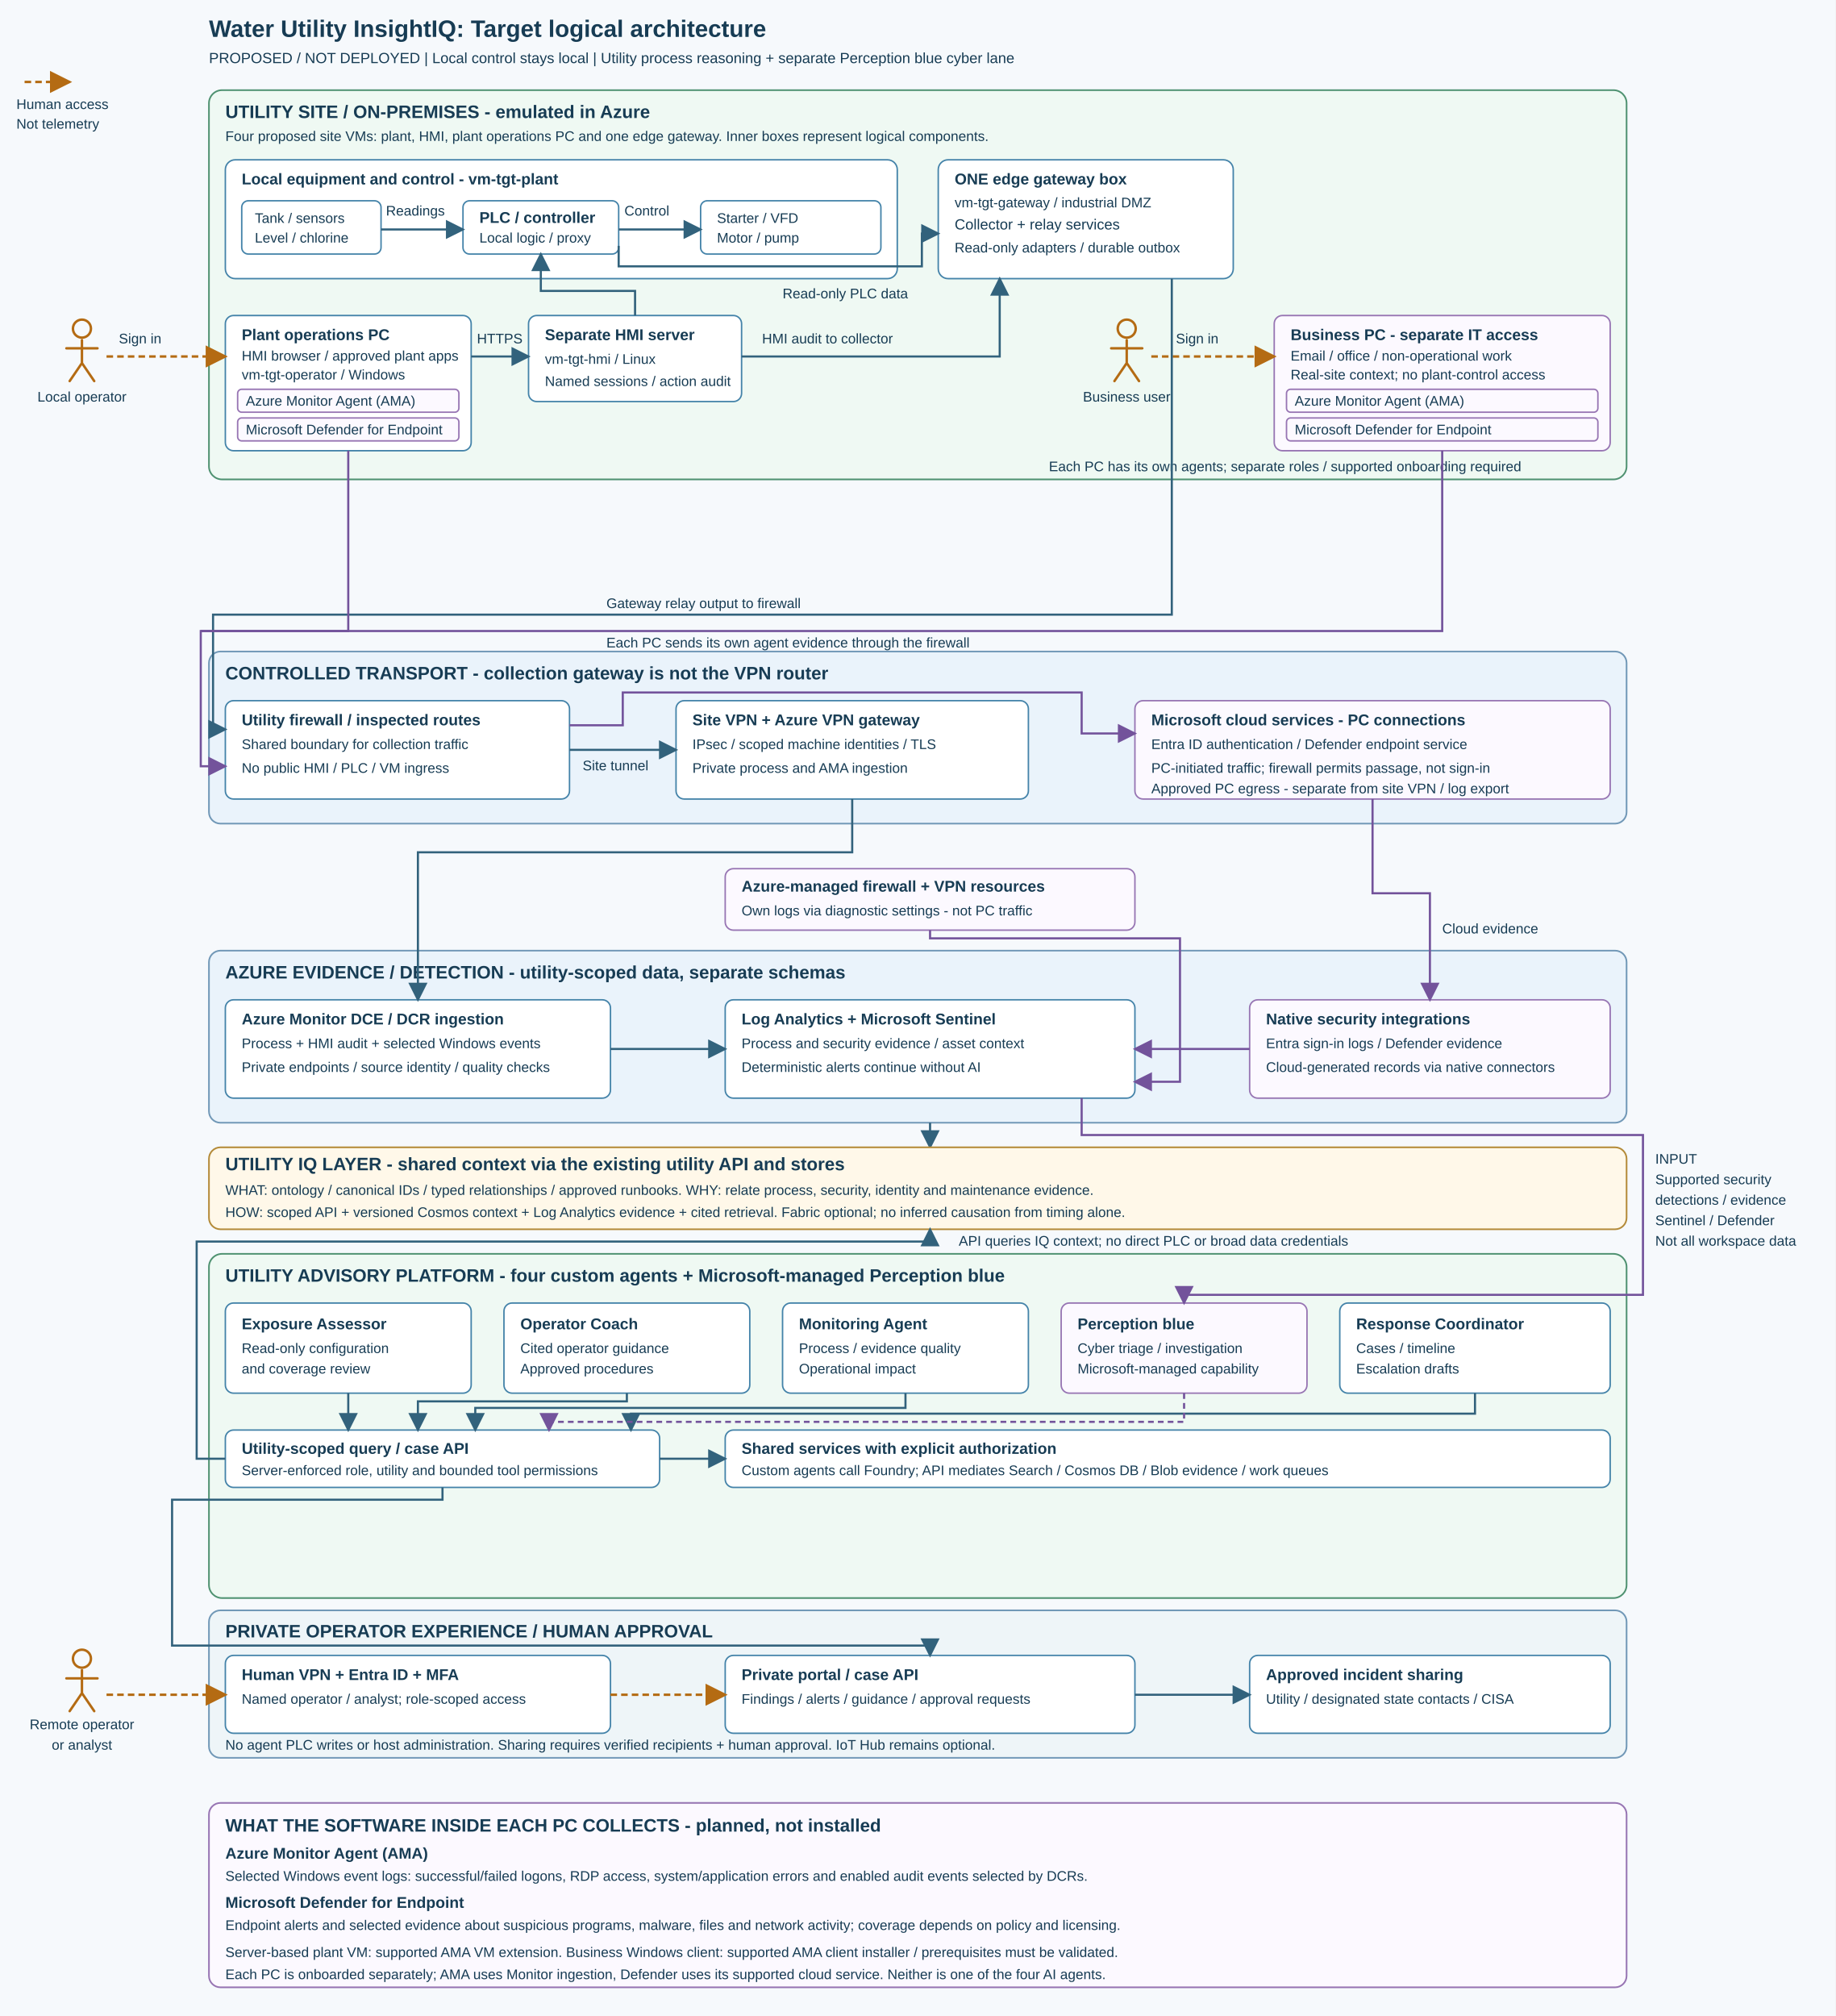
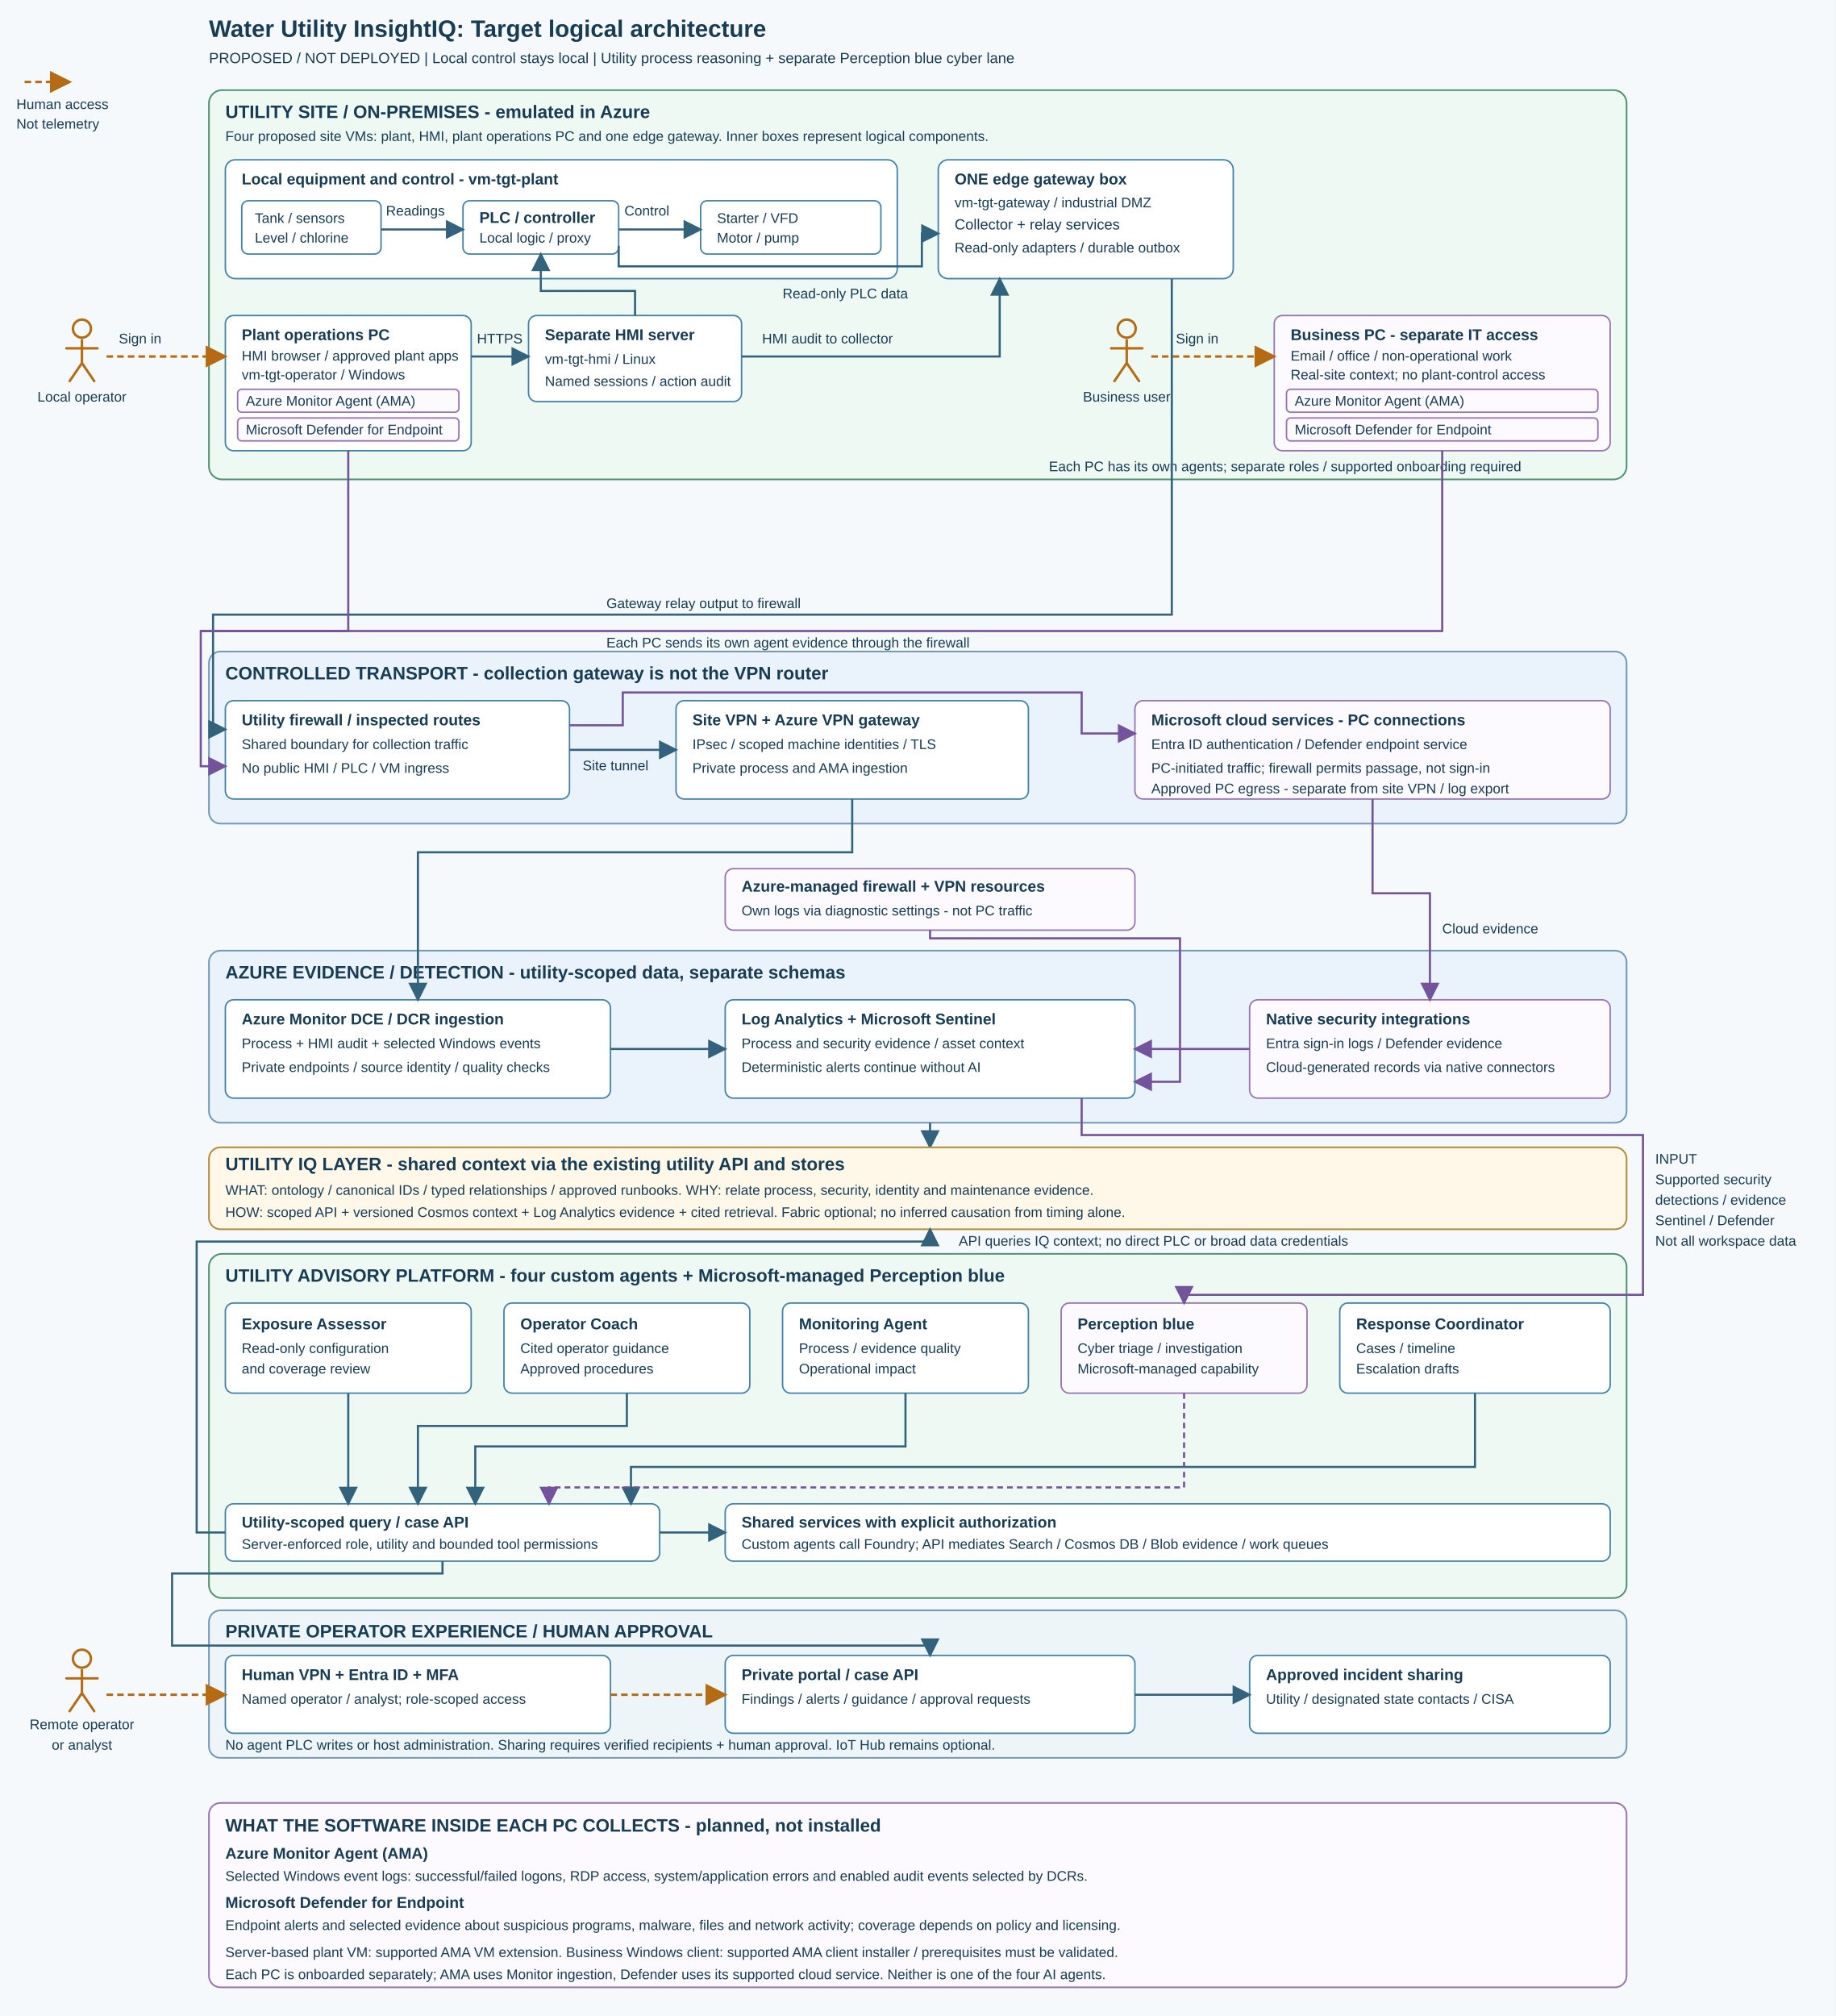
<svg xmlns="http://www.w3.org/2000/svg" width="2240" height="2460" viewBox="-220 0 2240 2460" style="max-width:100%;height:auto" role="img" aria-labelledby="title description">
  <defs>
    <marker id="arrow" markerWidth="9" markerHeight="9" refX="8" refY="4.5" orient="auto">
      <path d="M0 0L9 4.5L0 9Z" fill="#32627c" />
    </marker>
    <marker id="security-arrow" markerWidth="9" markerHeight="9" refX="8" refY="4.5" orient="auto">
      <path d="M0 0L9 4.5L0 9Z" fill="#73539b" />
    </marker>
    <marker id="access-arrow" markerWidth="9" markerHeight="9" refX="8" refY="4.5" orient="auto">
      <path d="M0 0L9 4.5L0 9Z" fill="#b46b13" />
    </marker>
    <g id="person">
      <circle cx="0" cy="-24" r="11" />
      <path d="M0 -10V18M-19 0H19M0 18L-15 40M0 18L15 40" />
    </g>
    <style>
      text{font-family:Segoe UI,Arial,sans-serif;fill:#173c54}
      .title{font-size:29px;font-weight:700}
      .heading{font-size:22px;font-weight:700}
      .subheading{font-size:19px;font-weight:700}
      .body{font-size:18px}
      .small{font-size:17px}
      .box{fill:#fff;stroke:#4483a9;stroke-width:1.8}
      .security{fill:#fcf9ff;stroke:#9775b3;stroke-width:1.8}
      .line{fill:none;stroke:#32627c;stroke-width:2.6;marker-end:url(#arrow)}
      .security-line{fill:none;stroke:#73539b;stroke-width:2.6;marker-end:url(#security-arrow)}
      .person{fill:none;stroke:#b46b13;stroke-width:3;stroke-linecap:round;stroke-linejoin:round}
      .access-line{fill:none;stroke:#b46b13;stroke-width:3;stroke-dasharray:8 5;marker-end:url(#access-arrow)}
    </style>
  </defs>
  <rect x="-220" width="2240" height="2460" fill="#f6f9fc" />
  <text x="35" y="45" class="title">Water Utility InsightIQ: Target logical architecture</text>
  <text x="35" y="77" class="body">PROPOSED / NOT DEPLOYED | Local control stays local | Utility process reasoning + separate Perception blue cyber lane</text>
  <rect x="35" y="110" width="1730" height="475" rx="16" fill="#eff9f3" stroke="#4f9271" stroke-width="2" />
  <text x="55" y="144" class="heading">UTILITY SITE / ON-PREMISES - emulated in Azure</text>
  <text x="55" y="172" class="small">Four proposed site VMs: plant, HMI, plant operations PC and one edge gateway. Inner boxes represent logical components.</text>
  <rect x="55" y="195" width="820" height="145" rx="12" class="box" />
  <text x="75" y="225" class="subheading">Local equipment and control - vm-tgt-plant</text>
  <rect x="75" y="245" width="170" height="65" rx="8" class="box" />
  <text x="91" y="272" class="small">Tank / sensors</text>
  <text x="91" y="296" class="small">Level / chlorine</text>
  <rect x="345" y="245" width="190" height="65" rx="8" class="box" />
  <text x="365" y="272" class="subheading">PLC / controller</text>
  <text x="365" y="296" class="small">Local logic / proxy</text>
  <rect x="635" y="245" width="220" height="65" rx="8" class="box" />
  <text x="655" y="272" class="small">Starter / VFD</text>
  <text x="655" y="296" class="small">Motor / pump</text>
  <path d="M245 280H345" class="line" />
  <text x="251" y="263" class="small">Readings</text>
  <path d="M535 280H635" class="line" />
  <text x="542" y="263" class="small">Control</text>
  <rect x="925" y="195" width="360" height="145" rx="12" class="box" />
  <text x="945" y="225" class="subheading">ONE edge gateway box</text>
  <text x="945" y="253" class="small">vm-tgt-gateway / industrial DMZ</text>
  <text x="945" y="280" class="body">Collector + relay services</text>
  <text x="945" y="308" class="small">Read-only adapters / durable outbox</text>
  <path d="M535 300V325H905V285H925" class="line" />
  <text x="735" y="364" class="small">Read-only PLC data</text>
  <rect x="55" y="385" width="300" height="165" rx="10" class="box" />
  <text x="75" y="415" class="subheading">Plant operations PC</text>
  <text x="75" y="440" class="small">HMI browser / approved plant apps</text>
  <text x="75" y="463" class="small">vm-tgt-operator / Windows</text>
  <rect x="70" y="475" width="270" height="28" rx="5" class="security" />
  <text x="80" y="495" class="small">Azure Monitor Agent (AMA)</text>
  <rect x="70" y="510" width="270" height="28" rx="5" class="security" />
  <text x="80" y="530" class="small">Microsoft Defender for Endpoint</text>
  <rect x="425" y="385" width="260" height="105" rx="10" class="box" />
  <text x="445" y="415" class="subheading">Separate HMI server</text>
  <text x="445" y="444" class="small">vm-tgt-hmi / Linux</text>
  <text x="445" y="471" class="small">Named sessions / action audit</text>
  <path d="M355 435H425" class="line" />
  <text x="362" y="419" class="small">HTTPS</text>
  <path d="M555 385V355H440V310" class="line" />
  <path d="M685 435H1000V340" class="line" />
  <text x="710" y="419" class="small">HMI audit to collector</text>
  <rect x="1335" y="385" width="410" height="165" rx="10" class="security" />
  <text x="1355" y="415" class="subheading">Business PC - separate IT access</text>
  <text x="1355" y="440" class="small">Email / office / non-operational work</text>
  <text x="1355" y="463" class="small">Real-site context; no plant-control access</text>
  <rect x="1350" y="475" width="380" height="28" rx="5" class="security" />
  <text x="1360" y="495" class="small">Azure Monitor Agent (AMA)</text>
  <rect x="1350" y="510" width="380" height="28" rx="5" class="security" />
  <text x="1360" y="530" class="small">Microsoft Defender for Endpoint</text>
  <use href="#person" x="1155" y="425" class="person" />
  <text x="1155" y="490" text-anchor="middle" class="small">Business user</text>
  <path d="M1185 435H1335" class="access-line" />
  <text x="1215" y="419" class="small">Sign in</text>
  <text x="1060" y="575" class="small">Each PC has its own agents; separate roles / supported onboarding required</text>
  <use href="#person" x="-120" y="425" class="person" />
  <text x="-120" y="490" text-anchor="middle" class="small">Local operator</text>
  <path d="M-90 435H55" class="access-line" />
  <text x="-75" y="419" class="small">Sign in</text>
  <g id="transport-layer" transform="translate(0 240)">
    <rect x="35" y="555" width="1730" height="210" rx="14" fill="#eaf3fb" stroke="#7198b7" stroke-width="2" />
    <text x="55" y="589" class="heading">CONTROLLED TRANSPORT - collection gateway is not the VPN router</text>
    <rect x="55" y="615" width="420" height="120" rx="10" class="box" />
    <text x="75" y="645" class="subheading">Utility firewall / inspected routes</text>
    <text x="75" y="674" class="small">Shared boundary for collection traffic</text>
    <text x="75" y="703" class="small">No public HMI / PLC / VM ingress</text>
    <path d="M1210 100V510H40V650H55" class="line" />
    <text x="520" y="502" class="small">Gateway relay output to firewall</text>
    <path d="M205 310V530H25V695H55" class="security-line" />
    <path d="M1540 310V530H25" fill="none" stroke="#73539b" stroke-width="2.6" />
    <text x="520" y="550" class="small">Each PC sends its own agent evidence through the firewall</text>
    <rect x="605" y="615" width="430" height="120" rx="10" class="box" />
    <text x="625" y="645" class="subheading">Site VPN + Azure VPN gateway</text>
    <text x="625" y="674" class="small">IPsec / scoped machine identities / TLS</text>
    <text x="625" y="703" class="small">Private process and AMA ingestion</text>
    <path d="M475 675H605" class="line" />
    <text x="491" y="700" class="small">Site tunnel</text>
    <rect x="1165" y="615" width="580" height="120" rx="10" class="security" />
    <text x="1185" y="645" class="subheading">Microsoft cloud services - PC connections</text>
    <text x="1185" y="674" class="small">Entra ID authentication / Defender endpoint service</text>
    <text x="1185" y="703" class="small">PC-initiated traffic; firewall permits passage, not sign-in</text>
    <text x="1185" y="728" class="small">Approved PC egress - separate from site VPN / log export</text>
    <path d="M475 645H540V605H1100V655H1165" class="security-line" />
  </g>
  <g id="evidence-layer" transform="translate(0 340)">
    <rect x="665" y="720" width="500" height="75" rx="10" class="security" />
    <text x="685" y="748" class="subheading">Azure-managed firewall + VPN resources</text>
    <text x="685" y="777" class="small">Own logs via diagnostic settings - not PC traffic</text>
    <rect x="35" y="820" width="1730" height="210" rx="14" fill="#eaf3fb" stroke="#7198b7" stroke-width="2" />
    <text x="55" y="854" class="heading">AZURE EVIDENCE / DETECTION - utility-scoped data, separate schemas</text>
    <rect x="55" y="880" width="470" height="120" rx="10" class="box" />
    <text x="75" y="910" class="subheading">Azure Monitor DCE / DCR ingestion</text>
    <text x="75" y="939" class="small">Process + HMI audit + selected Windows events</text>
    <text x="75" y="968" class="small">Private endpoints / source identity / quality checks</text>
    <rect x="665" y="880" width="500" height="120" rx="10" class="box" />
    <text x="685" y="910" class="subheading">Log Analytics + Microsoft Sentinel</text>
    <text x="685" y="939" class="small">Process and security evidence / asset context</text>
    <text x="685" y="968" class="small">Deterministic alerts continue without AI</text>
    <rect x="1305" y="880" width="440" height="120" rx="10" class="security" />
    <text x="1325" y="910" class="subheading">Native security integrations</text>
    <text x="1325" y="939" class="small">Entra sign-in logs / Defender evidence</text>
    <text x="1325" y="968" class="small">Cloud-generated records via native connectors</text>
    <path d="M820 635V700H290V880" class="line" />
    <path d="M1455 635V750H1525V880" class="security-line" />
    <text x="1540" y="799" class="small">Cloud evidence</text>
    <path d="M915 795V805H1220V980H1165" class="security-line" />
    <path d="M525 940H665" class="line" />
    <path d="M1305 940H1165" class="security-line" />
  </g>
  <g id="iq-layer">
    <path d="M915 1370V1400" class="line" />
    <rect x="35" y="1400" width="1730" height="100" rx="14" fill="#fff8e9" stroke="#b48b39" stroke-width="2" />
    <text x="55" y="1428" class="heading">UTILITY IQ LAYER - shared context via the existing utility API and stores</text>
    <text x="55" y="1458" class="small">WHAT: ontology / canonical IDs / typed relationships / approved runbooks. WHY: relate process, security, identity and maintenance evidence.</text>
    <text x="55" y="1485" class="small">HOW: scoped API + versioned Cosmos context + Log Analytics evidence + cited retrieval. Fabric optional; no inferred causation from timing alone.</text>
  </g>
  <g id="agent-layer" transform="translate(0 440)">
    <rect x="35" y="1090" width="1730" height="420" rx="16" fill="#eff9f3" stroke="#4f9271" stroke-width="2" />
    <text x="55" y="1124" class="heading">UTILITY ADVISORY PLATFORM - four custom agents + Microsoft-managed Perception blue</text>
    <rect x="55" y="1150" width="300" height="110" rx="10" class="box" />
    <text x="75" y="1182" class="subheading">Exposure Assessor</text>
    <text x="75" y="1211" class="small">Read-only configuration</text>
    <text x="75" y="1236" class="small">and coverage review</text>
    <rect x="395" y="1150" width="300" height="110" rx="10" class="box" />
    <text x="415" y="1182" class="subheading">Operator Coach</text>
    <text x="415" y="1211" class="small">Cited operator guidance</text>
    <text x="415" y="1236" class="small">Approved procedures</text>
    <rect x="735" y="1150" width="300" height="110" rx="10" class="box" />
    <text x="755" y="1182" class="subheading">Monitoring Agent</text>
    <text x="755" y="1211" class="small">Process / evidence quality</text>
    <text x="755" y="1236" class="small">Operational impact</text>
    <rect x="1415" y="1150" width="330" height="110" rx="10" class="box" />
    <text x="1435" y="1182" class="subheading">Response Coordinator</text>
    <text x="1435" y="1211" class="small">Cases / timeline</text>
    <text x="1435" y="1236" class="small">Escalation drafts</text>
-     <rect x="55" y="1305" width="530" height="70" rx="10" class="box" />
-     <text x="75" y="1334" class="subheading">Utility-scoped query / case API</text>
-     <text x="75" y="1360" class="small">Server-enforced role, utility and bounded tool permissions</text>
-     <rect x="665" y="1305" width="1080" height="70" rx="10" class="box" />
-     <text x="685" y="1334" class="subheading">Shared services with explicit authorization</text>
-     <text x="685" y="1360" class="small">Custom agents call Foundry; API mediates Search / Cosmos DB / Blob evidence / work queues</text>
-     <path d="M205 1260V1305" class="line" />
-     <path d="M545 1260V1270H290V1305" class="line" />
-     <path d="M885 1260V1278H360V1305" class="line" />
-     <path d="M1580 1260V1285H550V1305" class="line" />
-     <path d="M585 1340H665" class="line" />
-     <path d="M55 1340H20V1075H915V1060" class="line" />
+     <rect x="55" y="1395" width="530" height="70" rx="10" class="box" />
+     <text x="75" y="1424" class="subheading">Utility-scoped query / case API</text>
+     <text x="75" y="1450" class="small">Server-enforced role, utility and bounded tool permissions</text>
+     <rect x="665" y="1395" width="1080" height="70" rx="10" class="box" />
+     <text x="685" y="1424" class="subheading">Shared services with explicit authorization</text>
+     <text x="685" y="1450" class="small">Custom agents call Foundry; API mediates Search / Cosmos DB / Blob evidence / work queues</text>
+     <path d="M205 1260V1395" class="line" />
+     <path d="M545 1260V1300H290V1395" class="line" />
+     <path d="M885 1260V1325H360V1395" class="line" />
+     <path d="M1580 1260V1350H550V1395" class="line" />
+     <path d="M585 1430H665" class="line" />
+     <path d="M55 1430H20V1075H915V1060" class="line" />
    <text x="950" y="1080" class="small">API queries IQ context; no direct PLC or broad data credentials</text>
    <g id="perception-lane">
      <rect x="1075" y="1150" width="300" height="110" rx="10" class="security" />
      <text x="1095" y="1182" class="subheading">Perception blue</text>
      <text x="1095" y="1211" class="small">Cyber triage / investigation</text>
      <text x="1095" y="1236" class="small">Microsoft-managed capability</text>
    </g>
  </g>
  <g id="operator-layer" transform="translate(0 540)">
    <rect x="35" y="1425" width="1730" height="180" rx="14" fill="#eef5f8" stroke="#7198b7" stroke-width="2" />
    <text x="55" y="1458" class="heading">PRIVATE OPERATOR EXPERIENCE / HUMAN APPROVAL</text>
    <rect x="55" y="1480" width="470" height="95" rx="10" class="box" />
    <use href="#person" x="-120" y="1508" class="person" />
    <text x="-120" y="1570" text-anchor="middle" class="small">Remote operator</text>
    <text x="-120" y="1595" text-anchor="middle" class="small">or analyst</text>
    <path d="M-90 1528H55" class="access-line" />
    <text x="75" y="1510" class="subheading">Human VPN + Entra ID + MFA</text>
    <text x="75" y="1539" class="small">Named operator / analyst; role-scoped access</text>
    <rect x="665" y="1480" width="500" height="95" rx="10" class="box" />
    <text x="685" y="1510" class="subheading">Private portal / case API</text>
    <text x="685" y="1539" class="small">Findings / alerts / guidance / approval requests</text>
    <rect x="1305" y="1480" width="440" height="95" rx="10" class="box" />
    <text x="1325" y="1510" class="subheading">Approved incident sharing</text>
    <text x="1325" y="1539" class="small">Utility / designated state contacts / CISA</text>
    <path d="M525 1528H665" class="access-line" />
    <path d="M1165 1528H1305" class="line" />
    <text x="55" y="1595" class="small">No agent PLC writes or host administration. Sharing requires verified recipients + human approval. IoT Hub remains optional.</text>
  </g>
  <g id="cyber-flow-connectors">
    <path id="cyber-input" d="M1100 1340V1385H1785V1580H1225V1590" class="security-line" />
    <text x="1800" y="1420" class="small">
      <tspan x="1800" dy="0">INPUT</tspan>
      <tspan x="1800" dy="25">Supported security</tspan>
      <tspan x="1800" dy="25">detections / evidence</tspan>
      <tspan x="1800" dy="25">Sentinel / Defender</tspan>
      <tspan x="1800" dy="25">Not all workspace data</tspan>
    </text>
-     <path id="cyber-output" d="M1225 1700V1735H450V1745" class="security-line" stroke-dasharray="7 5" />
-     <path id="case-to-portal" d="M320 1815V1830H-10V2008H915V2020" class="line" />
+     <path id="cyber-output" d="M1225 1700V1815H450V1835" class="security-line" stroke-dasharray="7 5" />
+     <path id="case-to-portal" d="M320 1905V1920H-10V2008H915V2020" class="line" />
  </g>
  <path d="M-190 100H-135" class="access-line" />
  <text x="-200" y="133" class="small">Human access</text>
  <text x="-200" y="157" class="small">Not telemetry</text>
  <g id="collection-notes" transform="translate(0 140)">
    <rect x="35" y="2060" width="1730" height="225" rx="14" fill="#fcf9ff" stroke="#9775b3" stroke-width="2" />
    <text x="55" y="2095" class="heading">WHAT THE SOFTWARE INSIDE EACH PC COLLECTS - planned, not installed</text>
    <text x="55" y="2128" class="subheading">Azure Monitor Agent (AMA)</text>
    <text x="55" y="2155" class="small">Selected Windows event logs: successful/failed logons, RDP access, system/application errors and enabled audit events selected by DCRs.</text>
    <text x="55" y="2188" class="subheading">Microsoft Defender for Endpoint</text>
    <text x="55" y="2215" class="small">Endpoint alerts and selected evidence about suspicious programs, malware, files and network activity; coverage depends on policy and licensing.</text>
    <text x="55" y="2248" class="small">Server-based plant VM: supported AMA VM extension. Business Windows client: supported AMA client installer / prerequisites must be validated.</text>
    <text x="55" y="2275" class="small">Each PC is onboarded separately; AMA uses Monitor ingestion, Defender uses its supported cloud service. Neither is one of the four AI agents.</text>
  </g>
</svg>
